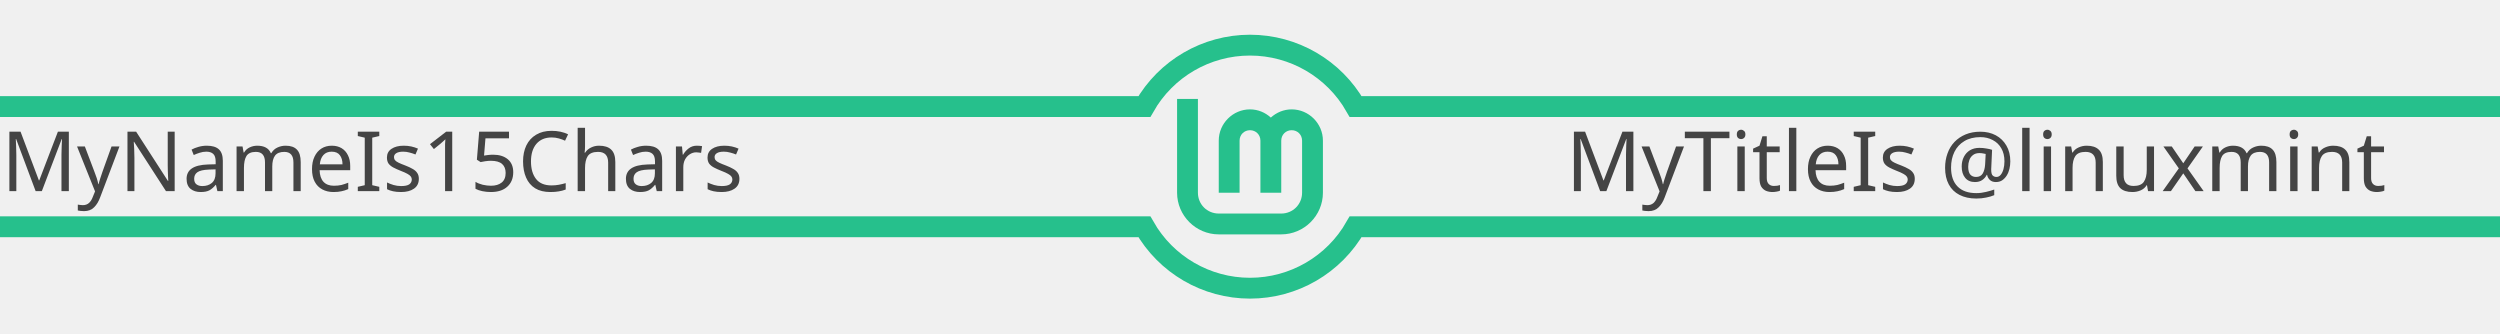
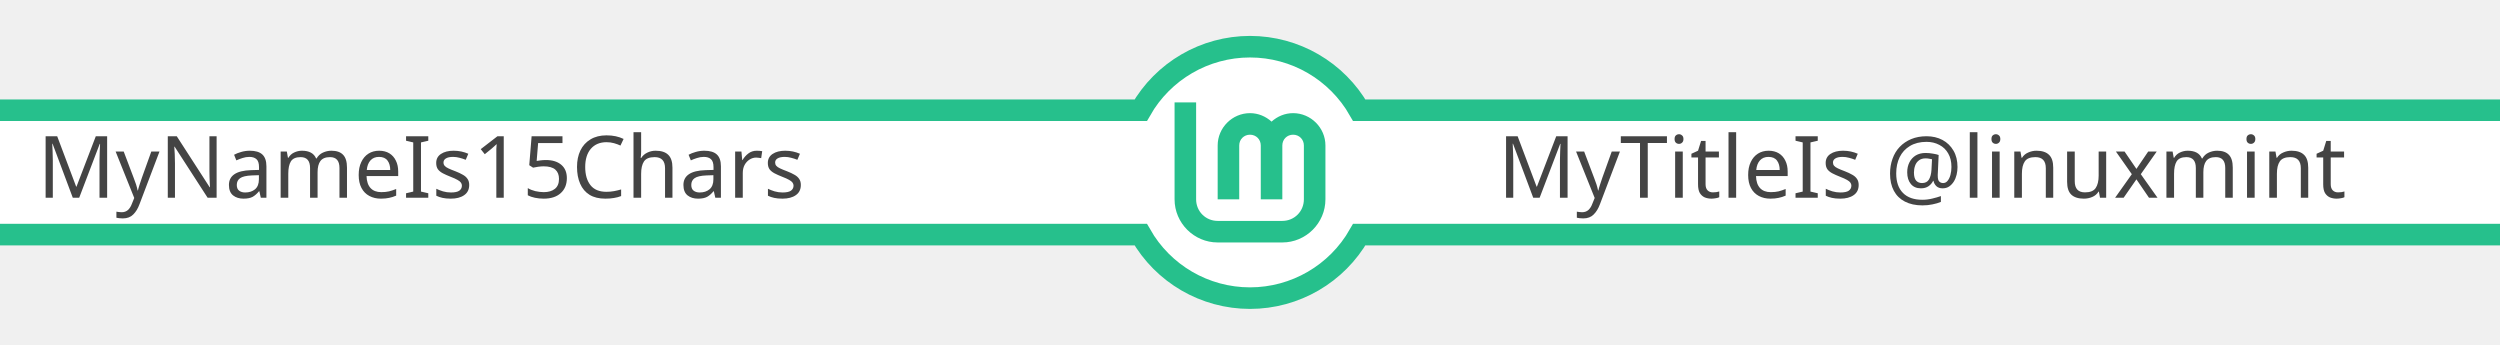
- <svg xmlns="http://www.w3.org/2000/svg" width="360" height="48" viewBox="0 0 360 48" version="1.1" id="SVGRoot" xml:space="preserve">
+ <svg xmlns="http://www.w3.org/2000/svg" width="348" height="48" viewBox="0 0 348 48" version="1.1" id="SVGRoot" xml:space="preserve">
  <defs id="defs132">
    <filter style="color-interpolation-filters:sRGB" id="filter4294" x="-0.012" y="-0.109" width="1.025" height="1.218">
      <feFlood flood-opacity="0.502" flood-color="rgb(0,0,0)" result="flood" id="feFlood4284" />
      <feComposite in="flood" in2="SourceGraphic" operator="in" result="composite1" id="feComposite4286" />
      <feGaussianBlur in="composite1" stdDeviation="2" result="blur" id="feGaussianBlur4288" />
      <feOffset dx="0" dy="0" result="offset" id="feOffset4290" />
      <feComposite in="offset" in2="offset" operator="atop" result="composite2" id="feComposite4292" />
    </filter>
  </defs>
  <g id="layer1" style="display:inline">
-     <path style="color:#000000;fill:#26c08c;fill-opacity:1;stroke:none;stroke-width:0;stroke-dasharray:none" d="m 169.5,14.25 v 13.5 c 0,3.296 2.704,6 6,6 h 9 c 3.296,0 6,-2.704 6,-6 v -7.5 c 0,-2.468 -2.032,-4.5 -4.5,-4.5 -1.153,0 -2.2,0.456 -3,1.18 C 182.2,16.206 181.153,15.75 180,15.75 c -2.468,0 -4.5,2.032 -4.5,4.5 v 7.5 h 3 v -7.5 c 0,-0.846 0.654,-1.5 1.5,-1.5 0.846,0 1.5,0.654 1.5,1.5 v 7.5 h 3 v -7.5 c 0,-0.846 0.654,-1.5 1.5,-1.5 0.846,0 1.5,0.654 1.5,1.5 v 7.5 c 0,1.675 -1.325,3 -3,3 h -9 c -1.675,0 -3,-1.325 -3,-3 v -13.5 z" id="Lm-path" />
-     <path id="path-bottom" style="fill:none;stroke:#26c08c;stroke-width:3" d="M 360.246,32.656 H 195.209 C 192.098,38.123 186.291,41.5 180,41.5 c -6.291,0 -12.098,-3.377 -15.209,-8.844 H -0.246" />
-     <path id="path-top" style="fill:none;stroke:#26c08c;stroke-width:3" d="M 360.246,15.344 H 195.209 C 192.098,9.877 186.291,6.5 180,6.5 c -6.291,0 -12.098,3.377 -15.209,8.844 H -0.246" />
+     <path id="path444" style="fill:#ffffff;stroke:none;stroke-width:0;stroke-dasharray:none;stroke-opacity:1;fill-opacity:1" d="M 348,15.344 H 189.209 C 186.098,9.877 180.291,6.5 174,6.5 c -6.291,0 -12.098,3.377 -15.209,8.844 H 0 V 32.656 H 158.791 C 161.902,38.123 167.709,41.5 174,41.5 c 6.291,0 12.098,-3.377 15.209,-8.844 H 348 Z" />
+     <path style="color:#000000;fill:#26c08c;fill-opacity:1;stroke:none;stroke-width:0;stroke-dasharray:none" d="m 163.5,14.25 v 13.5 c 0,3.296 2.704,6 6,6 h 9 c 3.296,0 6,-2.704 6,-6 v -7.5 c 0,-2.468 -2.032,-4.5 -4.5,-4.5 -1.153,0 -2.2,0.456 -3,1.18 C 176.2,16.206 175.153,15.75 174,15.75 c -2.468,0 -4.5,2.032 -4.5,4.5 v 7.5 h 3 v -7.5 c 0,-0.846 0.654,-1.5 1.5,-1.5 0.846,0 1.5,0.654 1.5,1.5 v 7.5 h 3 v -7.5 c 0,-0.846 0.654,-1.5 1.5,-1.5 0.846,0 1.5,0.654 1.5,1.5 v 7.5 c 0,1.675 -1.325,3 -3,3 h -9 c -1.675,0 -3,-1.325 -3,-3 v -13.5 z" id="Lm-path" />
+     <path id="path-bottom" style="fill:none;stroke:#26c08c;stroke-width:3" d="M 348,32.656 H 189.209 C 186.098,38.123 180.291,41.5 174,41.5 c -6.291,0 -12.098,-3.377 -15.209,-8.844 H 0" />
+     <path id="path-top" style="fill:none;stroke:#26c08c;stroke-width:3" d="M 348,15.344 H 189.209 C 186.098,9.877 180.291,6.5 174,6.5 c -6.291,0 -12.098,3.377 -15.209,8.844 H 0" />
  </g>
  <g id="layer2" style="display:inline">
-     <text xml:space="preserve" style="font-weight:500;font-size:12px;font-family:Ubuntu;-inkscape-font-specification:'Ubuntu Medium';opacity:1;fill:#808080;fill-opacity:1;stroke-opacity:0.25" x="359.216" y="27.528" id="name">
-       <tspan id="tspan4818" x="359.216" y="27.528" style="font-style:normal;font-variant:normal;font-weight:normal;font-stretch:normal;font-size:12px;font-family:Ubuntu;-inkscape-font-specification:Ubuntu;text-align:end;text-anchor:end;fill:#444444;fill-opacity:1">MyTitleIs @linuxmint</tspan>
+     <text xml:space="preserve" style="font-weight:500;font-size:12px;font-family:Ubuntu;-inkscape-font-specification:'Ubuntu Medium';opacity:1;fill:#808080;fill-opacity:1;stroke-opacity:0.25" x="342.216" y="27.528" id="function">
+       <tspan id="tspan4818" x="342.216" y="27.528" style="font-style:normal;font-variant:normal;font-weight:normal;font-stretch:normal;font-size:12px;font-family:Ubuntu;-inkscape-font-specification:Ubuntu;text-align:end;text-anchor:end;fill:#444444;fill-opacity:1">MyTitleIs @linuxmint</tspan>
    </text>
-     <text xml:space="preserve" style="font-size:14px;font-family:'Exo 2';-inkscape-font-specification:'Exo 2, ';text-align:start;text-anchor:start;fill:#cffced;stroke-width:0" x="0.104" y="28.116" id="function">
-       <tspan id="tspan427" x="0.104" y="28.116" style="font-style:italic;font-variant:normal;font-weight:normal;font-stretch:normal;font-family:Ubuntu;-inkscape-font-specification:'Ubuntu Italic';fill:#444444;fill-opacity:1" />
-     </text>
-     <text xml:space="preserve" style="font-style:italic;font-size:12px;font-family:Ubuntu;-inkscape-font-specification:'Ubuntu Italic';fill:none;stroke:#26c08c;stroke-width:0;stroke-dasharray:none" x="0.196" y="27.528" id="text405">
-       <tspan id="tspan403" x="0.196" y="27.528" style="font-style:normal;font-variant:normal;font-weight:normal;font-stretch:normal;font-size:12px;font-family:Ubuntu;-inkscape-font-specification:Ubuntu;fill:#444444;fill-opacity:1;stroke:none">MyNameIs15Chars</tspan>
+     <text xml:space="preserve" style="font-style:italic;font-size:12px;font-family:Ubuntu;-inkscape-font-specification:'Ubuntu Italic';fill:none;stroke:#26c08c;stroke-width:0;stroke-dasharray:none" x="5.196" y="27.528" id="text405">
+       <tspan id="tspan403" x="5.196" y="27.528" style="font-style:normal;font-variant:normal;font-weight:normal;font-stretch:normal;font-size:12px;font-family:Ubuntu;-inkscape-font-specification:Ubuntu;fill:#444444;fill-opacity:1;stroke:none">MyNameIs15Chars</tspan>
    </text>
  </g>
</svg>
